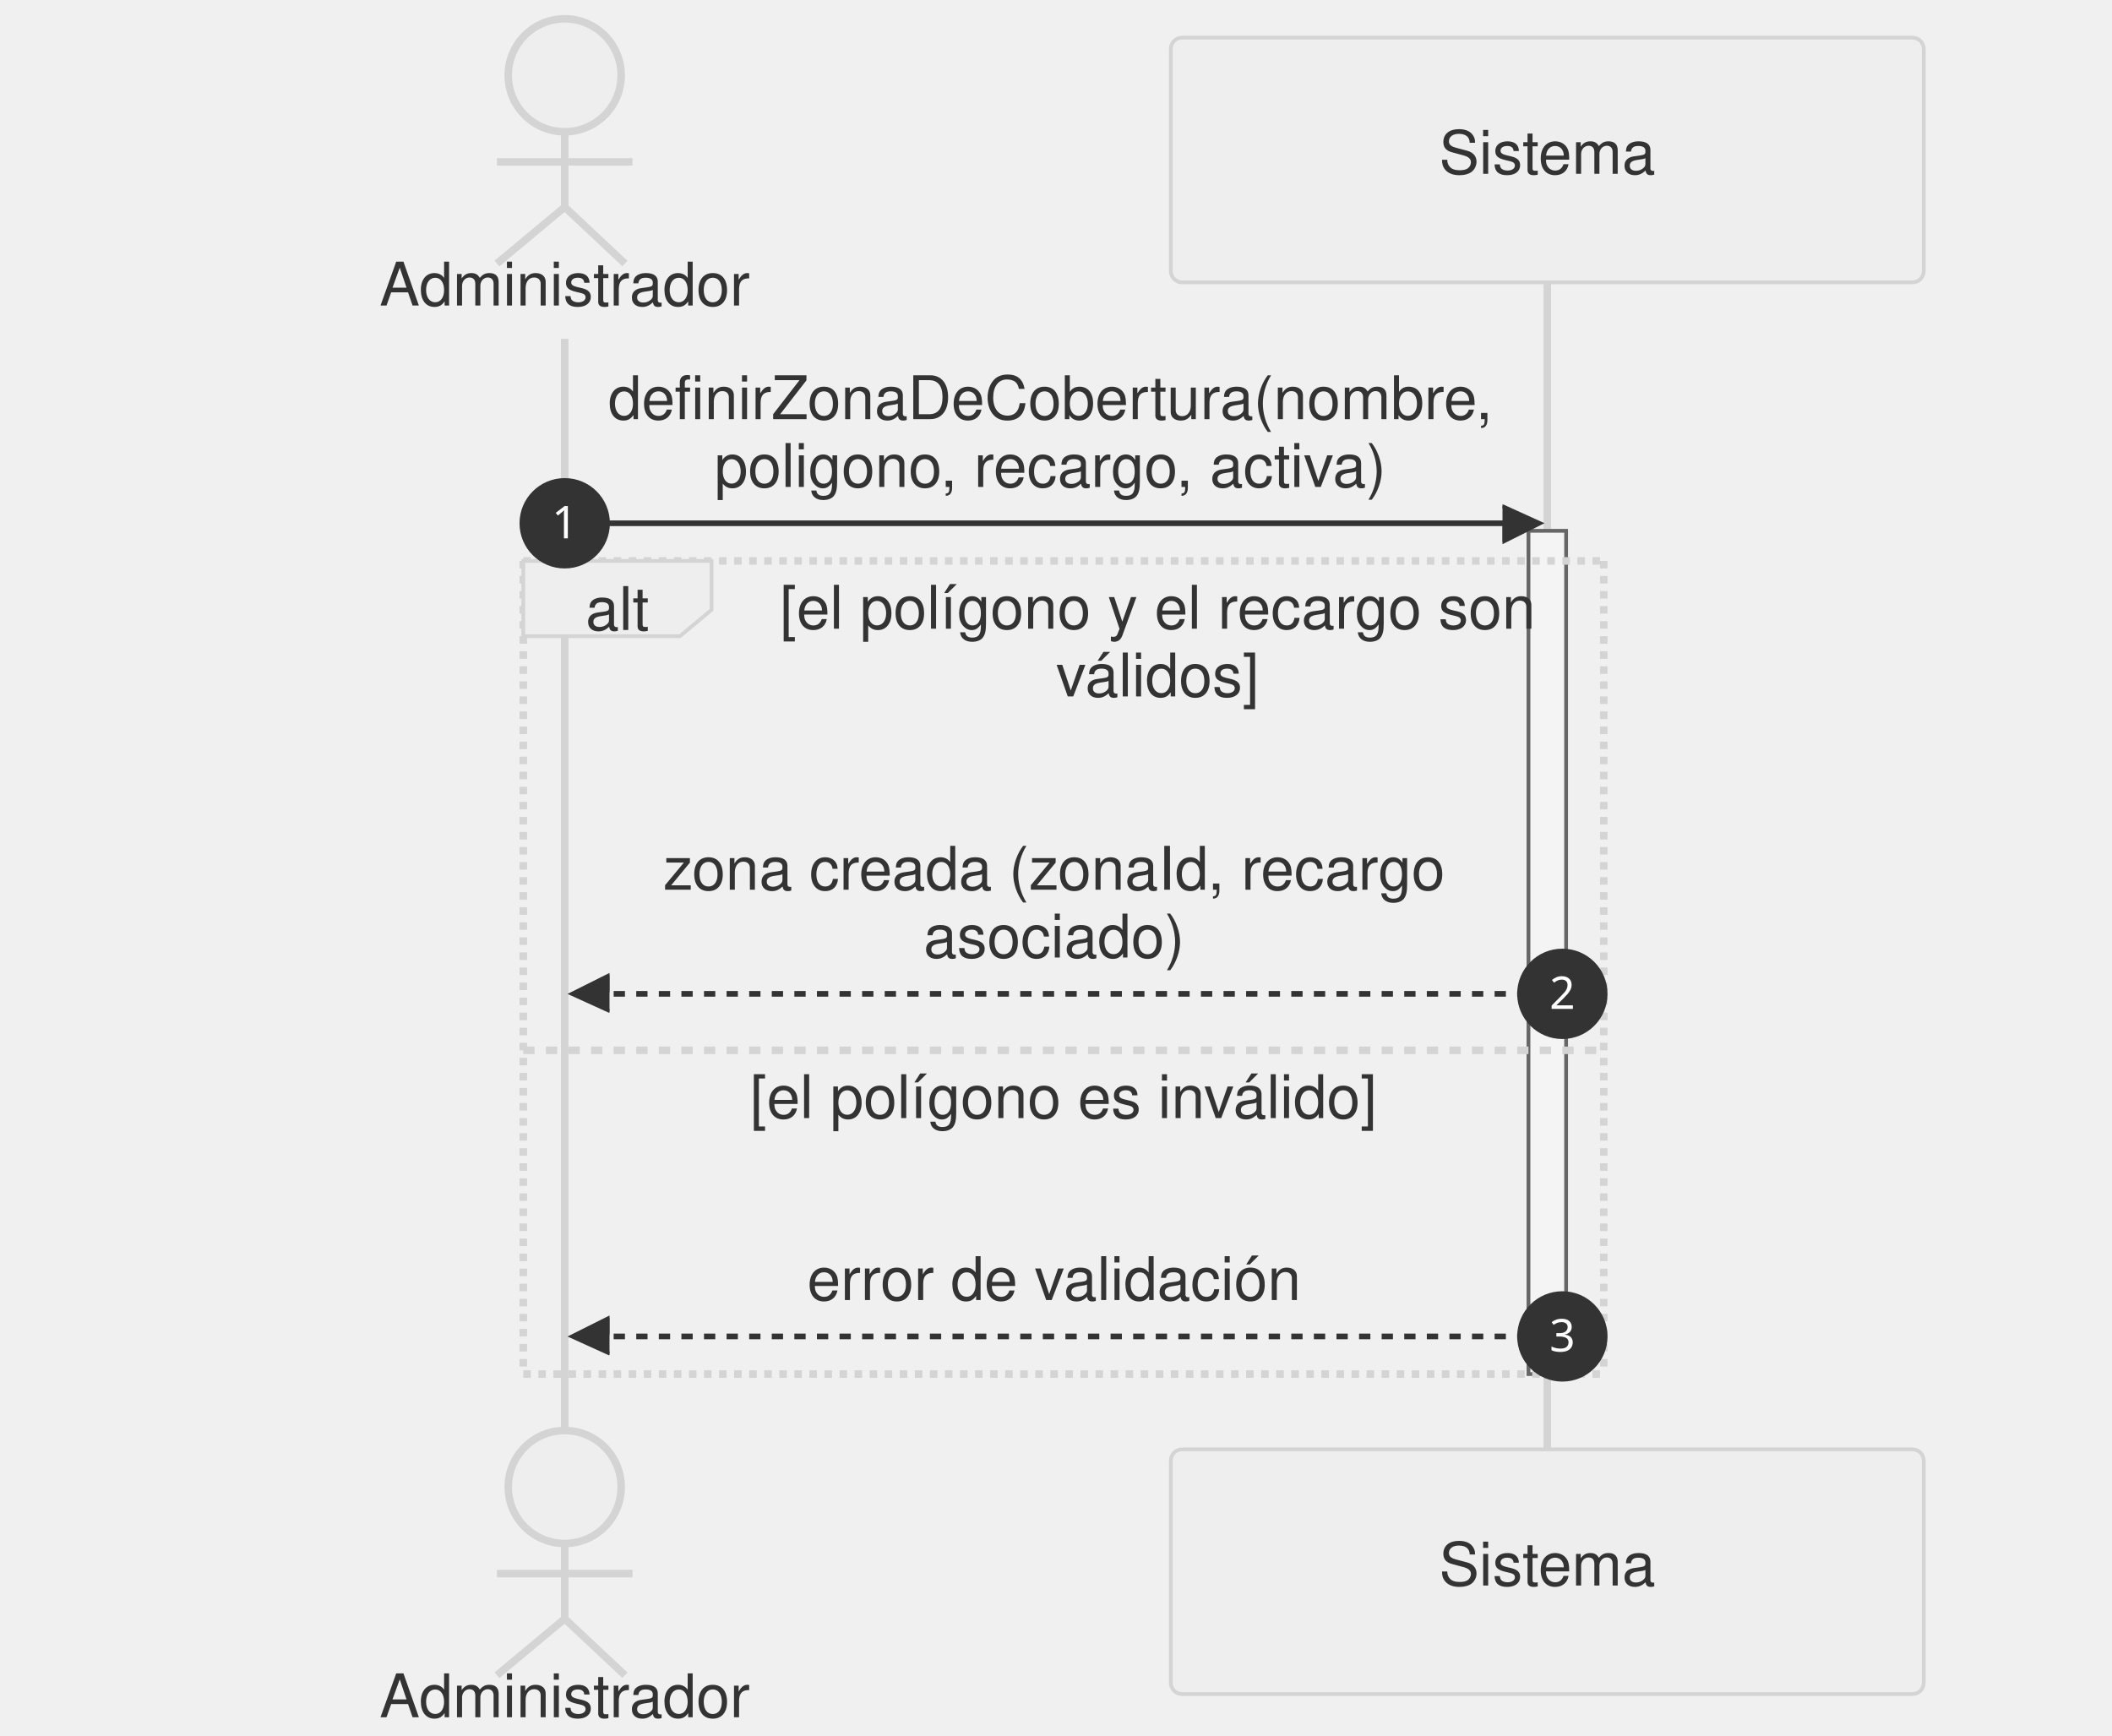
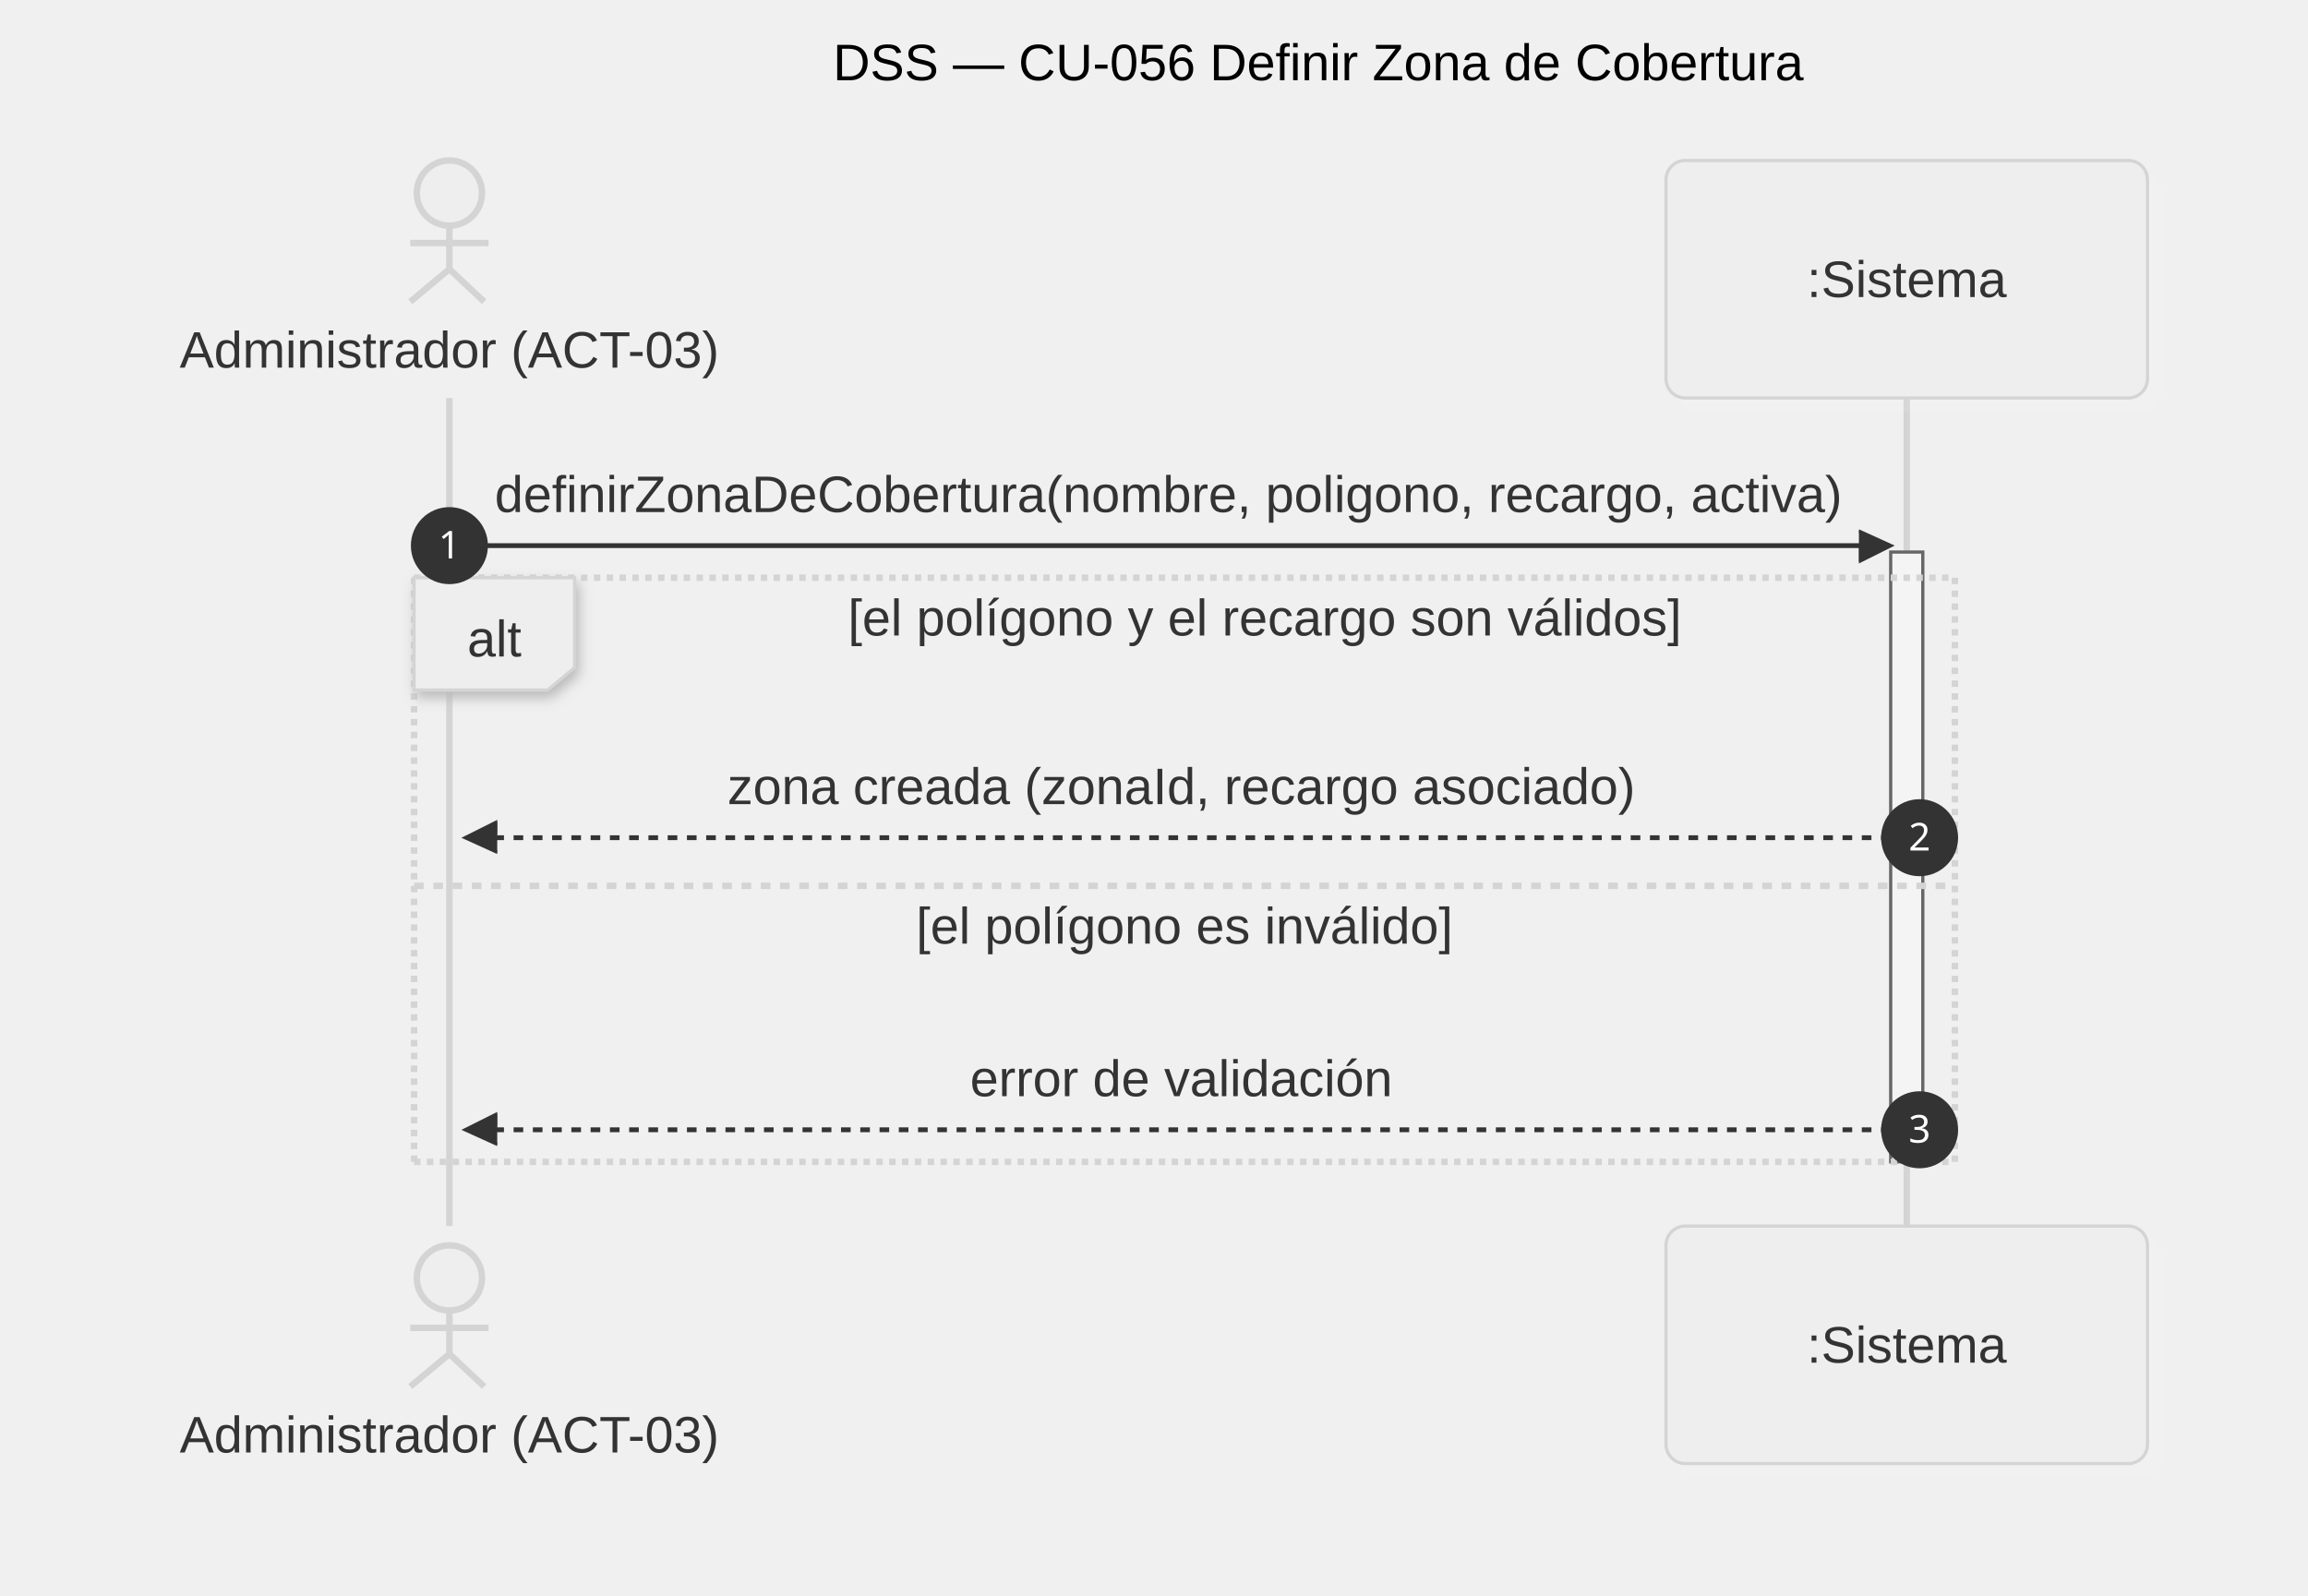
- <svg xmlns="http://www.w3.org/2000/svg" id="my-svg" width="561" height="461" viewBox="-50 -10 561 461" role="graphics-document document" aria-roledescription="sequence" style="background-color: transparent;">
+ <svg xmlns="http://www.w3.org/2000/svg" id="my-svg" width="100%" style="max-width: 719px; background-color: transparent;" viewBox="-50 -50 719 497" role="graphics-document document" aria-roledescription="sequence">
  <g>
-     <rect x="261" y="375" fill="#eaeaea" stroke="#666" width="200" height="65" name="SIS" rx="3" ry="3" class="actor actor-bottom" />
-     <text x="361" y="407.5" dominant-baseline="central" alignment-baseline="central" class="actor actor-box" style="text-anchor: middle; font-size: 16px; font-weight: 400; font-family: Helvetica, Arial, sans-serif;">
-       <tspan x="361" dy="0">Sistema</tspan>
+     <rect x="469" y="332" fill="#eaeaea" stroke="#666" width="150" height="74" name="SIS" rx="6" ry="6" class="actor actor-bottom" data-look="neo" filter="url(#my-svg-drop-shadow)" />
+     <text x="544" y="369" dominant-baseline="central" alignment-baseline="central" class="actor actor-box" style="text-anchor: middle; font-size: 16px; font-weight: 400;">
+       <tspan x="544" dy="0">:Sistema</tspan>
    </text>
  </g>
  <g />
  <g>
-     <line id="actor1" x1="361" y1="65" x2="361" y2="375" class="actor-line 200" stroke-width="0.5px" stroke="#999" name="SIS" data-et="life-line" data-id="SIS" />
-     <g id="root-1" data-et="participant" data-type="participant" data-id="SIS">
-       <rect x="261" y="0" fill="#eaeaea" stroke="#666" width="200" height="65" name="SIS" rx="3" ry="3" class="actor actor-top" />
-       <text x="361" y="32.5" dominant-baseline="central" alignment-baseline="central" class="actor actor-box" style="text-anchor: middle; font-size: 16px; font-weight: 400; font-family: Helvetica, Arial, sans-serif;">
-         <tspan x="361" dy="0">Sistema</tspan>
+     <line id="actor1" x1="544" y1="74" x2="544" y2="332" class="actor-line 200" stroke-width="0.5px" stroke="#999" name="SIS" data-et="life-line" data-id="SIS" />
+     <g id="root-1" data-look="neo" data-et="participant" data-type="participant" data-id="SIS">
+       <rect x="469" y="0" fill="#eaeaea" stroke="#666" width="150" height="74" name="SIS" rx="6" ry="6" class="actor actor-top" data-look="neo" filter="url(#my-svg-drop-shadow)" />
+       <text x="544" y="37" dominant-baseline="central" alignment-baseline="central" class="actor actor-box" style="text-anchor: middle; font-size: 16px; font-weight: 400;">
+         <tspan x="544" dy="0">:Sistema</tspan>
      </text>
    </g>
  </g>
  <g>
-     <line id="actor0" x1="100" y1="80" x2="100" y2="375" class="actor-line 200" stroke-width="0.5px" stroke="#999" name="ADM" data-et="life-line" data-id="ADM" />
+     <line id="actor0" x1="90" y1="74" x2="90" y2="332" class="actor-line 200" stroke-width="0.5px" stroke="#999" name="ADM" data-et="life-line" data-id="ADM" />
  </g>
-   <style>#my-svg{font-family:Helvetica,Arial,sans-serif;font-size:16px;fill:#000000;}@keyframes edge-animation-frame{from{stroke-dashoffset:0;}}@keyframes dash{to{stroke-dashoffset:0;}}#my-svg .edge-animation-slow{stroke-dasharray:9,5!important;stroke-dashoffset:900;animation:dash 50s linear infinite;stroke-linecap:round;}#my-svg .edge-animation-fast{stroke-dasharray:9,5!important;stroke-dashoffset:900;animation:dash 20s linear infinite;stroke-linecap:round;}#my-svg .error-icon{fill:#552222;}#my-svg .error-text{fill:#552222;stroke:#552222;}#my-svg .edge-thickness-normal{stroke-width:1px;}#my-svg .edge-thickness-thick{stroke-width:3.5px;}#my-svg .edge-pattern-solid{stroke-dasharray:0;}#my-svg .edge-thickness-invisible{stroke-width:0;fill:none;}#my-svg .edge-pattern-dashed{stroke-dasharray:3;}#my-svg .edge-pattern-dotted{stroke-dasharray:2;}#my-svg .marker{fill:#666;stroke:#666;}#my-svg .marker.cross{stroke:#666;}#my-svg svg{font-family:Helvetica,Arial,sans-serif;font-size:16px;}#my-svg p{margin:0;}#my-svg .actor{stroke:hsl(0, 0%, 83%);fill:#eee;stroke-width:1;}#my-svg rect.actor.outer-path[data-look="neo"]{filter:drop-shadow( 1px 2px 2px rgba(185,185,185,1));}#my-svg rect.note[data-look="neo"]{stroke:#999;fill:#666;filter:drop-shadow( 1px 2px 2px rgba(185,185,185,1));}#my-svg text.actor&gt;tspan{fill:#333;stroke:none;}#my-svg .actor-line{stroke:hsl(0, 0%, 83%);}#my-svg .innerArc{stroke-width:1.5;stroke-dasharray:none;}#my-svg .messageLine0{stroke-width:1.5;stroke-dasharray:none;stroke:#333;}#my-svg .messageLine1{stroke-width:1.5;stroke-dasharray:2,2;stroke:#333;}#my-svg [id$="-arrowhead"] path{fill:#333;stroke:#333;}#my-svg .sequenceNumber{fill:white;}#my-svg [id$="-sequencenumber"]{fill:#333;}#my-svg [id$="-crosshead"] path{fill:#333;stroke:#333;}#my-svg .messageText{fill:#333;stroke:none;}#my-svg .labelBox{stroke:hsl(0, 0%, 83%);fill:#eee;filter:none;}#my-svg .labelText,#my-svg .labelText&gt;tspan{fill:#333;stroke:none;}#my-svg .loopText,#my-svg .loopText&gt;tspan{fill:#333;stroke:none;}#my-svg .sectionTitle,#my-svg .sectionTitle&gt;tspan{fill:#333;stroke:none;}#my-svg .loopLine{stroke-width:2px;stroke-dasharray:2,2;stroke:hsl(0, 0%, 83%);fill:hsl(0, 0%, 83%);}#my-svg .note{stroke:#999;fill:#666;}#my-svg .noteText,#my-svg .noteText&gt;tspan{fill:#fff;stroke:none;font-weight:normal;}#my-svg .activation0{fill:#f4f4f4;stroke:#666;}#my-svg .activation1{fill:#f4f4f4;stroke:#666;}#my-svg .activation2{fill:#f4f4f4;stroke:#666;}#my-svg .actorPopupMenu{position:absolute;}#my-svg .actorPopupMenuPanel{position:absolute;fill:#eee;box-shadow:0px 8px 16px 0px rgba(0,0,0,0.2);filter:drop-shadow(3px 5px 2px rgb(0 0 0 / 0.4));}#my-svg .actor-man circle,#my-svg line{fill:#eee;stroke-width:2px;}#my-svg g rect.rect{filter:drop-shadow( 1px 2px 2px rgba(185,185,185,1));stroke:#999;}#my-svg .node .neo-node{stroke:#999;}#my-svg [data-look="neo"].node rect,#my-svg [data-look="neo"].cluster rect,#my-svg [data-look="neo"].node polygon{stroke:url(#my-svg-gradient);filter:drop-shadow( 1px 2px 2px rgba(185,185,185,1));}#my-svg [data-look="neo"].swimlane.cluster rect{filter:none;}#my-svg [data-look="neo"].node path{stroke:url(#my-svg-gradient);stroke-width:1px;}#my-svg [data-look="neo"].node .outer-path{filter:drop-shadow( 1px 2px 2px rgba(185,185,185,1));}#my-svg [data-look="neo"].node .neo-line path{stroke:#999;filter:none;}#my-svg [data-look="neo"].node circle{stroke:url(#my-svg-gradient);filter:drop-shadow( 1px 2px 2px rgba(185,185,185,1));}#my-svg [data-look="neo"].node circle .state-start{fill:#000000;}#my-svg [data-look="neo"].icon-shape .icon{fill:url(#my-svg-gradient);filter:drop-shadow( 1px 2px 2px rgba(185,185,185,1));}#my-svg [data-look="neo"].icon-shape .icon-neo path{stroke:url(#my-svg-gradient);filter:drop-shadow( 1px 2px 2px rgba(185,185,185,1));}#my-svg :root{--mermaid-font-family:Helvetica,Arial,sans-serif;}</style>
+   <style>#my-svg{font-family:"trebuchet ms",verdana,arial,sans-serif;font-size:16px;fill:#000000;}@keyframes edge-animation-frame{from{stroke-dashoffset:0;}}@keyframes dash{to{stroke-dashoffset:0;}}#my-svg .edge-animation-slow{stroke-dasharray:9,5!important;stroke-dashoffset:900;animation:dash 50s linear infinite;stroke-linecap:round;}#my-svg .edge-animation-fast{stroke-dasharray:9,5!important;stroke-dashoffset:900;animation:dash 20s linear infinite;stroke-linecap:round;}#my-svg .error-icon{fill:#552222;}#my-svg .error-text{fill:#552222;stroke:#552222;}#my-svg .edge-thickness-normal{stroke-width:1px;}#my-svg .edge-thickness-thick{stroke-width:3.5px;}#my-svg .edge-pattern-solid{stroke-dasharray:0;}#my-svg .edge-thickness-invisible{stroke-width:0;fill:none;}#my-svg .edge-pattern-dashed{stroke-dasharray:3;}#my-svg .edge-pattern-dotted{stroke-dasharray:2;}#my-svg .marker{fill:#666;stroke:#666;}#my-svg .marker.cross{stroke:#666;}#my-svg svg{font-family:"trebuchet ms",verdana,arial,sans-serif;font-size:16px;}#my-svg p{margin:0;}#my-svg .actor{stroke:hsl(0, 0%, 83%);fill:#eee;stroke-width:1;}#my-svg rect.actor.outer-path[data-look="neo"]{filter:drop-shadow( 1px 2px 2px rgba(185,185,185,1));}#my-svg rect.note[data-look="neo"]{stroke:#999;fill:#666;filter:drop-shadow( 1px 2px 2px rgba(185,185,185,1));}#my-svg text.actor&gt;tspan{fill:#333;stroke:none;}#my-svg .actor-line{stroke:hsl(0, 0%, 83%);}#my-svg .innerArc{stroke-width:1.5;stroke-dasharray:none;}#my-svg .messageLine0{stroke-width:1.5;stroke-dasharray:none;stroke:#333;}#my-svg .messageLine1{stroke-width:1.5;stroke-dasharray:2,2;stroke:#333;}#my-svg [id$="-arrowhead"] path{fill:#333;stroke:#333;}#my-svg .sequenceNumber{fill:white;}#my-svg [id$="-sequencenumber"]{fill:#333;}#my-svg [id$="-crosshead"] path{fill:#333;stroke:#333;}#my-svg .messageText{fill:#333;stroke:none;}#my-svg .labelBox{stroke:hsl(0, 0%, 83%);fill:#eee;filter:drop-shadow( 1px 2px 2px rgba(185,185,185,1));}#my-svg .labelText,#my-svg .labelText&gt;tspan{fill:#333;stroke:none;}#my-svg .loopText,#my-svg .loopText&gt;tspan{fill:#333;stroke:none;}#my-svg .sectionTitle,#my-svg .sectionTitle&gt;tspan{fill:#333;stroke:none;}#my-svg .loopLine{stroke-width:2px;stroke-dasharray:2,2;stroke:hsl(0, 0%, 83%);fill:hsl(0, 0%, 83%);}#my-svg .note{stroke:#999;fill:#666;}#my-svg .noteText,#my-svg .noteText&gt;tspan{fill:#fff;stroke:none;}#my-svg .activation0{fill:#f4f4f4;stroke:#666;}#my-svg .activation1{fill:#f4f4f4;stroke:#666;}#my-svg .activation2{fill:#f4f4f4;stroke:#666;}#my-svg .actorPopupMenu{position:absolute;}#my-svg .actorPopupMenuPanel{position:absolute;fill:#eee;box-shadow:0px 8px 16px 0px rgba(0,0,0,0.2);filter:drop-shadow(3px 5px 2px rgb(0 0 0 / 0.4));}#my-svg .actor-man circle,#my-svg line{fill:#eee;stroke-width:2px;}#my-svg g rect.rect{filter:drop-shadow( 1px 2px 2px rgba(185,185,185,1));stroke:#999;}#my-svg .node .neo-node{stroke:#999;}#my-svg [data-look="neo"].node rect,#my-svg [data-look="neo"].cluster rect,#my-svg [data-look="neo"].node polygon{stroke:url(#my-svg-gradient);filter:drop-shadow( 1px 2px 2px rgba(185,185,185,1));}#my-svg [data-look="neo"].swimlane.cluster rect{filter:none;}#my-svg [data-look="neo"].node path{stroke:url(#my-svg-gradient);stroke-width:1px;}#my-svg [data-look="neo"].node .outer-path{filter:drop-shadow( 1px 2px 2px rgba(185,185,185,1));}#my-svg [data-look="neo"].node .neo-line path{stroke:#999;filter:none;}#my-svg [data-look="neo"].node circle{stroke:url(#my-svg-gradient);filter:drop-shadow( 1px 2px 2px rgba(185,185,185,1));}#my-svg [data-look="neo"].node circle .state-start{fill:#000000;}#my-svg [data-look="neo"].icon-shape .icon{fill:url(#my-svg-gradient);filter:drop-shadow( 1px 2px 2px rgba(185,185,185,1));}#my-svg [data-look="neo"].icon-shape .icon-neo path{stroke:url(#my-svg-gradient);filter:drop-shadow( 1px 2px 2px rgba(185,185,185,1));}#my-svg :root{--mermaid-font-family:"trebuchet ms",verdana,arial,sans-serif;}</style>
  <g />
  <defs>
    <symbol id="my-svg-computer" width="24" height="24">
      <path transform="scale(.5)" d="M2 2v13h20v-13h-20zm18 11h-16v-9h16v9zm-10.228 6l.466-1h3.524l.467 1h-4.457zm14.228 3h-24l2-6h2.104l-1.33 4h18.45l-1.297-4h2.073l2 6zm-5-10h-14v-7h14v7z" />
    </symbol>
  </defs>
  <defs>
    <symbol id="my-svg-database" fill-rule="evenodd" clip-rule="evenodd">
      <path transform="scale(.5)" d="M12.258.001l.256.004.255.005.253.008.251.01.249.012.247.015.246.016.242.019.241.02.239.023.236.024.233.027.231.028.229.031.225.032.223.034.22.036.217.038.214.04.211.041.208.043.205.045.201.046.198.048.194.05.191.051.187.053.183.054.18.056.175.057.172.059.168.06.163.061.16.063.155.064.15.066.074.033.073.033.071.034.07.034.069.035.068.035.067.035.066.035.064.036.064.036.062.036.06.036.06.037.058.037.058.037.055.038.055.038.053.038.052.038.051.039.05.039.048.039.047.039.045.04.044.04.043.04.041.04.04.041.039.041.037.041.036.041.034.041.033.042.032.042.03.042.029.042.027.042.026.043.024.043.023.043.021.043.02.043.018.044.017.043.015.044.013.044.012.044.011.045.009.044.007.045.006.045.004.045.002.045.001.045v17l-.001.045-.002.045-.004.045-.006.045-.007.045-.009.044-.011.045-.012.044-.013.044-.015.044-.017.043-.018.044-.02.043-.021.043-.023.043-.024.043-.026.043-.027.042-.029.042-.03.042-.032.042-.033.042-.034.041-.036.041-.037.041-.039.041-.04.041-.041.04-.043.04-.044.04-.045.04-.047.039-.048.039-.05.039-.051.039-.052.038-.053.038-.055.038-.055.038-.058.037-.058.037-.06.037-.06.036-.062.036-.064.036-.064.036-.066.035-.067.035-.068.035-.069.035-.07.034-.071.034-.073.033-.074.033-.15.066-.155.064-.16.063-.163.061-.168.06-.172.059-.175.057-.18.056-.183.054-.187.053-.191.051-.194.05-.198.048-.201.046-.205.045-.208.043-.211.041-.214.04-.217.038-.22.036-.223.034-.225.032-.229.031-.231.028-.233.027-.236.024-.239.023-.241.02-.242.019-.246.016-.247.015-.249.012-.251.01-.253.008-.255.005-.256.004-.258.001-.258-.001-.256-.004-.255-.005-.253-.008-.251-.01-.249-.012-.247-.015-.245-.016-.243-.019-.241-.02-.238-.023-.236-.024-.234-.027-.231-.028-.228-.031-.226-.032-.223-.034-.22-.036-.217-.038-.214-.04-.211-.041-.208-.043-.204-.045-.201-.046-.198-.048-.195-.05-.19-.051-.187-.053-.184-.054-.179-.056-.176-.057-.172-.059-.167-.06-.164-.061-.159-.063-.155-.064-.151-.066-.074-.033-.072-.033-.072-.034-.07-.034-.069-.035-.068-.035-.067-.035-.066-.035-.064-.036-.063-.036-.062-.036-.061-.036-.06-.037-.058-.037-.057-.037-.056-.038-.055-.038-.053-.038-.052-.038-.051-.039-.049-.039-.049-.039-.046-.039-.046-.04-.044-.04-.043-.04-.041-.04-.04-.041-.039-.041-.037-.041-.036-.041-.034-.041-.033-.042-.032-.042-.03-.042-.029-.042-.027-.042-.026-.043-.024-.043-.023-.043-.021-.043-.02-.043-.018-.044-.017-.043-.015-.044-.013-.044-.012-.044-.011-.045-.009-.044-.007-.045-.006-.045-.004-.045-.002-.045-.001-.045v-17l.001-.045.002-.045.004-.045.006-.045.007-.045.009-.044.011-.045.012-.044.013-.044.015-.044.017-.043.018-.044.02-.043.021-.043.023-.043.024-.043.026-.043.027-.042.029-.042.03-.042.032-.042.033-.042.034-.041.036-.041.037-.041.039-.041.04-.041.041-.04.043-.04.044-.04.046-.04.046-.039.049-.039.049-.039.051-.039.052-.038.053-.038.055-.038.056-.038.057-.037.058-.037.06-.037.061-.036.062-.036.063-.036.064-.036.066-.035.067-.035.068-.035.069-.035.07-.034.072-.034.072-.033.074-.033.151-.066.155-.064.159-.063.164-.061.167-.06.172-.059.176-.057.179-.056.184-.054.187-.053.19-.051.195-.05.198-.048.201-.046.204-.045.208-.043.211-.041.214-.04.217-.038.22-.036.223-.034.226-.032.228-.031.231-.028.234-.027.236-.024.238-.023.241-.02.243-.019.245-.016.247-.015.249-.012.251-.01.253-.008.255-.005.256-.004.258-.001.258.001zm-9.258 20.499v.01l.001.021.003.021.004.022.005.021.006.022.007.022.009.023.01.022.011.023.012.023.013.023.015.023.016.024.017.023.018.024.019.024.021.024.022.025.023.024.024.025.052.049.056.05.061.051.066.051.07.051.075.051.079.052.084.052.088.052.092.052.097.052.102.051.105.052.11.052.114.051.119.051.123.051.127.05.131.05.135.05.139.048.144.049.147.047.152.047.155.047.16.045.163.045.167.043.171.043.176.041.178.041.183.039.187.039.19.037.194.035.197.035.202.033.204.031.209.03.212.029.216.027.219.025.222.024.226.021.23.02.233.018.236.016.24.015.243.012.246.01.249.008.253.005.256.004.259.001.26-.001.257-.004.254-.005.25-.008.247-.011.244-.012.241-.014.237-.016.233-.018.231-.021.226-.021.224-.024.22-.026.216-.027.212-.028.21-.031.205-.031.202-.034.198-.034.194-.036.191-.037.187-.039.183-.04.179-.04.175-.042.172-.043.168-.044.163-.045.16-.046.155-.046.152-.047.148-.048.143-.049.139-.049.136-.05.131-.05.126-.05.123-.051.118-.052.114-.051.11-.052.106-.052.101-.052.096-.052.092-.052.088-.053.083-.051.079-.052.074-.052.07-.051.065-.051.06-.051.056-.05.051-.05.023-.024.023-.025.021-.024.02-.024.019-.024.018-.024.017-.024.015-.023.014-.024.013-.023.012-.023.01-.023.01-.022.008-.022.006-.022.006-.022.004-.022.004-.021.001-.021.001-.021v-4.127l-.077.055-.08.053-.083.054-.085.053-.087.052-.09.052-.093.051-.095.05-.097.05-.1.049-.102.049-.105.048-.106.047-.109.047-.111.046-.114.045-.115.045-.118.044-.12.043-.122.042-.124.042-.126.041-.128.04-.13.04-.132.038-.134.038-.135.037-.138.037-.139.035-.142.035-.143.034-.144.033-.147.032-.148.031-.15.03-.151.03-.153.029-.154.027-.156.027-.158.026-.159.025-.161.024-.162.023-.163.022-.165.021-.166.02-.167.019-.169.018-.169.017-.171.016-.173.015-.173.014-.175.013-.175.012-.177.011-.178.01-.179.008-.179.008-.181.006-.182.005-.182.004-.184.003-.184.002h-.37l-.184-.002-.184-.003-.182-.004-.182-.005-.181-.006-.179-.008-.179-.008-.178-.01-.176-.011-.176-.012-.175-.013-.173-.014-.172-.015-.171-.016-.17-.017-.169-.018-.167-.019-.166-.02-.165-.021-.163-.022-.162-.023-.161-.024-.159-.025-.157-.026-.156-.027-.155-.027-.153-.029-.151-.03-.15-.03-.148-.031-.146-.032-.145-.033-.143-.034-.141-.035-.14-.035-.137-.037-.136-.037-.134-.038-.132-.038-.13-.04-.128-.04-.126-.041-.124-.042-.122-.042-.12-.044-.117-.043-.116-.045-.113-.045-.112-.046-.109-.047-.106-.047-.105-.048-.102-.049-.1-.049-.097-.05-.095-.05-.093-.052-.09-.051-.087-.052-.085-.053-.083-.054-.08-.054-.077-.054v4.127zm0-5.654v.011l.001.021.003.021.004.021.005.022.006.022.007.022.009.022.01.022.011.023.012.023.013.023.015.024.016.023.017.024.018.024.019.024.021.024.022.024.023.025.024.024.052.05.056.05.061.05.066.051.07.051.075.052.079.051.084.052.088.052.092.052.097.052.102.052.105.052.11.051.114.051.119.052.123.05.127.051.131.05.135.049.139.049.144.048.147.048.152.047.155.046.16.045.163.045.167.044.171.042.176.042.178.04.183.04.187.038.19.037.194.036.197.034.202.033.204.032.209.03.212.028.216.027.219.025.222.024.226.022.23.02.233.018.236.016.24.014.243.012.246.01.249.008.253.006.256.003.259.001.26-.001.257-.003.254-.006.25-.008.247-.01.244-.012.241-.015.237-.016.233-.018.231-.02.226-.022.224-.024.22-.025.216-.027.212-.029.21-.03.205-.032.202-.033.198-.035.194-.036.191-.037.187-.039.183-.039.179-.041.175-.042.172-.043.168-.044.163-.045.16-.045.155-.047.152-.047.148-.048.143-.048.139-.05.136-.049.131-.05.126-.051.123-.051.118-.051.114-.052.11-.052.106-.052.101-.052.096-.052.092-.052.088-.052.083-.052.079-.052.074-.051.07-.052.065-.051.06-.05.056-.051.051-.049.023-.025.023-.024.021-.025.02-.024.019-.024.018-.024.017-.024.015-.023.014-.023.013-.024.012-.022.01-.023.01-.023.008-.022.006-.022.006-.022.004-.021.004-.022.001-.021.001-.021v-4.139l-.077.054-.08.054-.083.054-.085.052-.087.053-.09.051-.093.051-.095.051-.097.05-.1.049-.102.049-.105.048-.106.047-.109.047-.111.046-.114.045-.115.044-.118.044-.12.044-.122.042-.124.042-.126.041-.128.04-.13.039-.132.039-.134.038-.135.037-.138.036-.139.036-.142.035-.143.033-.144.033-.147.033-.148.031-.15.03-.151.03-.153.028-.154.028-.156.027-.158.026-.159.025-.161.024-.162.023-.163.022-.165.021-.166.02-.167.019-.169.018-.169.017-.171.016-.173.015-.173.014-.175.013-.175.012-.177.011-.178.009-.179.009-.179.007-.181.007-.182.005-.182.004-.184.003-.184.002h-.37l-.184-.002-.184-.003-.182-.004-.182-.005-.181-.007-.179-.007-.179-.009-.178-.009-.176-.011-.176-.012-.175-.013-.173-.014-.172-.015-.171-.016-.17-.017-.169-.018-.167-.019-.166-.02-.165-.021-.163-.022-.162-.023-.161-.024-.159-.025-.157-.026-.156-.027-.155-.028-.153-.028-.151-.03-.15-.03-.148-.031-.146-.033-.145-.033-.143-.033-.141-.035-.14-.036-.137-.036-.136-.037-.134-.038-.132-.039-.13-.039-.128-.04-.126-.041-.124-.042-.122-.043-.12-.043-.117-.044-.116-.044-.113-.046-.112-.046-.109-.046-.106-.047-.105-.048-.102-.049-.1-.049-.097-.05-.095-.051-.093-.051-.09-.051-.087-.053-.085-.052-.083-.054-.08-.054-.077-.054v4.139zm0-5.666v.011l.001.02.003.022.004.021.005.022.006.021.007.022.009.023.01.022.011.023.012.023.013.023.015.023.016.024.017.024.018.023.019.024.021.025.022.024.023.024.024.025.052.05.056.05.061.05.066.051.07.051.075.052.079.051.084.052.088.052.092.052.097.052.102.052.105.051.11.052.114.051.119.051.123.051.127.05.131.05.135.05.139.049.144.048.147.048.152.047.155.046.16.045.163.045.167.043.171.043.176.042.178.04.183.04.187.038.19.037.194.036.197.034.202.033.204.032.209.03.212.028.216.027.219.025.222.024.226.021.23.02.233.018.236.017.24.014.243.012.246.01.249.008.253.006.256.003.259.001.26-.001.257-.003.254-.006.25-.008.247-.01.244-.013.241-.014.237-.016.233-.018.231-.02.226-.022.224-.024.22-.025.216-.027.212-.029.21-.03.205-.032.202-.033.198-.035.194-.036.191-.037.187-.039.183-.039.179-.041.175-.042.172-.043.168-.044.163-.045.16-.045.155-.047.152-.047.148-.048.143-.049.139-.049.136-.049.131-.051.126-.05.123-.051.118-.052.114-.051.11-.052.106-.052.101-.052.096-.052.092-.052.088-.052.083-.052.079-.052.074-.052.07-.051.065-.051.06-.051.056-.05.051-.049.023-.025.023-.025.021-.024.02-.024.019-.024.018-.024.017-.024.015-.023.014-.024.013-.023.012-.023.01-.022.01-.023.008-.022.006-.022.006-.022.004-.022.004-.021.001-.021.001-.021v-4.153l-.077.054-.08.054-.083.053-.085.053-.087.053-.09.051-.093.051-.095.051-.097.05-.1.049-.102.048-.105.048-.106.048-.109.046-.111.046-.114.046-.115.044-.118.044-.12.043-.122.043-.124.042-.126.041-.128.04-.13.039-.132.039-.134.038-.135.037-.138.036-.139.036-.142.034-.143.034-.144.033-.147.032-.148.032-.15.03-.151.03-.153.028-.154.028-.156.027-.158.026-.159.024-.161.024-.162.023-.163.023-.165.021-.166.02-.167.019-.169.018-.169.017-.171.016-.173.015-.173.014-.175.013-.175.012-.177.01-.178.01-.179.009-.179.007-.181.006-.182.006-.182.004-.184.003-.184.001-.185.001-.185-.001-.184-.001-.184-.003-.182-.004-.182-.006-.181-.006-.179-.007-.179-.009-.178-.01-.176-.01-.176-.012-.175-.013-.173-.014-.172-.015-.171-.016-.17-.017-.169-.018-.167-.019-.166-.02-.165-.021-.163-.023-.162-.023-.161-.024-.159-.024-.157-.026-.156-.027-.155-.028-.153-.028-.151-.03-.15-.03-.148-.032-.146-.032-.145-.033-.143-.034-.141-.034-.14-.036-.137-.036-.136-.037-.134-.038-.132-.039-.13-.039-.128-.041-.126-.041-.124-.041-.122-.043-.12-.043-.117-.044-.116-.044-.113-.046-.112-.046-.109-.046-.106-.048-.105-.048-.102-.048-.1-.05-.097-.049-.095-.051-.093-.051-.09-.052-.087-.052-.085-.053-.083-.053-.08-.054-.077-.054v4.153zm8.74-8.179l-.257.004-.254.005-.25.008-.247.011-.244.012-.241.014-.237.016-.233.018-.231.021-.226.022-.224.023-.22.026-.216.027-.212.028-.21.031-.205.032-.202.033-.198.034-.194.036-.191.038-.187.038-.183.04-.179.041-.175.042-.172.043-.168.043-.163.045-.16.046-.155.046-.152.048-.148.048-.143.048-.139.049-.136.05-.131.05-.126.051-.123.051-.118.051-.114.052-.11.052-.106.052-.101.052-.096.052-.092.052-.088.052-.083.052-.079.052-.074.051-.07.052-.065.051-.06.05-.056.05-.051.05-.023.025-.023.024-.021.024-.02.025-.019.024-.018.024-.017.023-.015.024-.014.023-.013.023-.012.023-.01.023-.01.022-.008.022-.006.023-.006.021-.004.022-.004.021-.001.021-.001.021.001.021.001.021.004.021.004.022.006.021.006.023.008.022.01.022.01.023.012.023.013.023.014.023.015.024.017.023.018.024.019.024.02.025.021.024.023.024.023.025.051.05.056.05.06.05.065.051.07.052.074.051.079.052.083.052.088.052.092.052.096.052.101.052.106.052.11.052.114.052.118.051.123.051.126.051.131.05.136.05.139.049.143.048.148.048.152.048.155.046.16.046.163.045.168.043.172.043.175.042.179.041.183.04.187.038.191.038.194.036.198.034.202.033.205.032.21.031.212.028.216.027.22.026.224.023.226.022.231.021.233.018.237.016.241.014.244.012.247.011.25.008.254.005.257.004.26.001.26-.001.257-.004.254-.005.25-.008.247-.011.244-.012.241-.014.237-.016.233-.018.231-.021.226-.022.224-.023.22-.026.216-.027.212-.028.21-.031.205-.032.202-.033.198-.034.194-.036.191-.038.187-.038.183-.04.179-.041.175-.042.172-.043.168-.043.163-.045.16-.046.155-.046.152-.048.148-.048.143-.048.139-.049.136-.05.131-.05.126-.051.123-.051.118-.051.114-.052.11-.052.106-.052.101-.052.096-.052.092-.052.088-.052.083-.052.079-.052.074-.051.07-.052.065-.051.06-.05.056-.05.051-.05.023-.025.023-.024.021-.024.02-.025.019-.024.018-.024.017-.023.015-.024.014-.023.013-.023.012-.023.01-.023.01-.022.008-.022.006-.023.006-.021.004-.022.004-.021.001-.021.001-.021-.001-.021-.001-.021-.004-.021-.004-.022-.006-.021-.006-.023-.008-.022-.01-.022-.01-.023-.012-.023-.013-.023-.014-.023-.015-.024-.017-.023-.018-.024-.019-.024-.02-.025-.021-.024-.023-.024-.023-.025-.051-.05-.056-.05-.06-.05-.065-.051-.07-.052-.074-.051-.079-.052-.083-.052-.088-.052-.092-.052-.096-.052-.101-.052-.106-.052-.11-.052-.114-.052-.118-.051-.123-.051-.126-.051-.131-.05-.136-.05-.139-.049-.143-.048-.148-.048-.152-.048-.155-.046-.16-.046-.163-.045-.168-.043-.172-.043-.175-.042-.179-.041-.183-.04-.187-.038-.191-.038-.194-.036-.198-.034-.202-.033-.205-.032-.21-.031-.212-.028-.216-.027-.22-.026-.224-.023-.226-.022-.231-.021-.233-.018-.237-.016-.241-.014-.244-.012-.247-.011-.25-.008-.254-.005-.257-.004-.26-.001-.26.001z" />
    </symbol>
  </defs>
  <defs>
    <symbol id="my-svg-clock" width="24" height="24">
      <path transform="scale(.5)" d="M12 2c5.514 0 10 4.486 10 10s-4.486 10-10 10-10-4.486-10-10 4.486-10 10-10zm0-2c-6.627 0-12 5.373-12 12s5.373 12 12 12 12-5.373 12-12-5.373-12-12-12zm5.848 12.459c.202.038.202.333.001.372-1.907.361-6.045 1.111-6.547 1.111-.719 0-1.301-.582-1.301-1.301 0-.512.77-5.447 1.125-7.445.034-.192.312-.181.343.014l.985 6.238 5.394 1.011z" />
    </symbol>
  </defs>
  <defs>
    <marker id="my-svg-arrowhead" refX="7.9" refY="5" markerUnits="userSpaceOnUse" markerWidth="12" markerHeight="12" orient="auto-start-reverse">
      <path d="M -1 0 L 10 5 L 0 10 z" />
    </marker>
  </defs>
  <defs>
    <marker id="my-svg-crosshead" markerWidth="15" markerHeight="8" orient="auto" refX="4" refY="4.5">
      <path fill="none" stroke="#000000" stroke-width="1pt" d="M 1,2 L 6,7 M 6,2 L 1,7" style="stroke-dasharray: 0, 0;" />
    </marker>
  </defs>
  <defs>
    <marker id="my-svg-filled-head" refX="15.5" refY="7" markerWidth="20" markerHeight="28" orient="auto">
      <path d="M 18,7 L9,13 L14,7 L9,1 Z" />
    </marker>
  </defs>
  <defs>
    <marker id="my-svg-sequencenumber" refX="15" refY="15" markerWidth="60" markerHeight="40" orient="auto">
      <circle cx="15" cy="15" r="6" />
    </marker>
  </defs>
  <defs>
    <marker id="my-svg-solidTopArrowHead" refX="7.9" refY="7.25" markerUnits="userSpaceOnUse" markerWidth="12" markerHeight="12" orient="auto-start-reverse">
      <path d="M 0 0 L 10 8 L 0 8 z" />
    </marker>
  </defs>
  <defs>
    <marker id="my-svg-solidBottomArrowHead" refX="7.9" refY="0.75" markerUnits="userSpaceOnUse" markerWidth="12" markerHeight="12" orient="auto-start-reverse">
      <path d="M 0 0 L 10 0 L 0 8 z" />
    </marker>
  </defs>
  <defs>
    <marker id="my-svg-stickTopArrowHead" refX="7.5" refY="7" markerUnits="userSpaceOnUse" markerWidth="12" markerHeight="12" orient="auto-start-reverse">
      <path d="M 0 0 L 7 7" stroke="black" stroke-width="1.5" fill="none" />
    </marker>
  </defs>
  <defs>
    <marker id="my-svg-stickBottomArrowHead" refX="7.5" refY="0" markerUnits="userSpaceOnUse" markerWidth="12" markerHeight="12" orient="auto-start-reverse">
      <path d="M 0 7 L 7 0" stroke="black" stroke-width="1.5" fill="none" />
    </marker>
  </defs>
+   <defs>
+     <filter id="my-svg-drop-shadow" height="130%" width="130%">
+       <feDropShadow dx="4" dy="4" stdDeviation="0" flood-opacity="0.06" flood-color="#FFFFFF" />
+     </filter>
+   </defs>
  <g>
-     <rect x="356" y="131" fill="#EDF2AE" stroke="#666" width="10" height="224" class="activation0" />
+     <rect x="539" y="122" fill="#EDF2AE" stroke="#666" width="10" height="190" class="activation0" data-look="neo" />
  </g>
  <g data-et="control-structure" data-id="i7">
-     <line x1="89" y1="139" x2="376" y2="139" class="loopLine" />
-     <line x1="376" y1="139" x2="376" y2="355" class="loopLine" />
-     <line x1="89" y1="355" x2="376" y2="355" class="loopLine" />
-     <line x1="89" y1="139" x2="89" y2="355" class="loopLine" />
-     <line x1="89" y1="269" x2="376" y2="269" class="loopLine" style="stroke-dasharray: 3, 3;" />
-     <polygon points="89,139 139,139 139,152 130.6,159 89,159" class="labelBox" />
-     <text x="114" y="152" text-anchor="middle" dominant-baseline="middle" alignment-baseline="middle" class="labelText" style="font-family: Helvetica, Arial, sans-serif; font-size: 16px; font-weight: 400;">alt</text>
-     <text x="257.5" y="157" text-anchor="middle" class="loopText" style="font-family: Helvetica, Arial, sans-serif; font-size: 16px; font-weight: 400;">
-       <tspan x="257.5">[el polígono y el recargo son</tspan>
+     <line x1="79" y1="130" x2="559" y2="130" class="loopLine" />
+     <line x1="559" y1="130" x2="559" y2="312" class="loopLine" />
+     <line x1="79" y1="312" x2="559" y2="312" class="loopLine" />
+     <line x1="79" y1="130" x2="79" y2="312" class="loopLine" />
+     <line x1="79" y1="226" x2="559" y2="226" class="loopLine" style="stroke-dasharray: 3, 3;" />
+     <polygon points="79,130 129,130 129,158 120.6,165 79,165" class="labelBox" />
+     <text x="104" y="150" text-anchor="middle" dominant-baseline="middle" alignment-baseline="middle" class="labelText" style="font-size: 16px; font-weight: 400;">alt</text>
+     <text x="344" y="148" text-anchor="middle" class="loopText" style="font-size: 16px; font-weight: 400;">
+       <tspan x="344">[el polígono y el recargo son válidos]</tspan>
    </text>
-     <text x="257.5" y="175" text-anchor="middle" class="loopText" style="font-family: Helvetica, Arial, sans-serif; font-size: 16px; font-weight: 400;">
-       <tspan x="257.5">válidos]</tspan>
-     </text>
-     <text x="232.5" y="287" text-anchor="middle" class="sectionTitle" style="font-family: Helvetica, Arial, sans-serif; font-size: 16px; font-weight: 400;">[el polígono es inválido]</text>
+     <text x="319" y="244" text-anchor="middle" class="sectionTitle" style="font-size: 16px; font-weight: 400;">[el polígono es inválido]</text>
  </g>
  <g class="actor-man actor-top" name="ADM" data-et="participant" data-type="actor" data-id="ADM" style="stroke: rgb(212, 212, 212);">
-     <line id="actor-man-torso0" x1="100" y1="25" x2="100" y2="45" />
-     <line id="actor-man-arms0" x1="82" y1="33" x2="118" y2="33" />
-     <line x1="82" y1="60" x2="100" y2="45" />
-     <line x1="100" y1="45" x2="116" y2="60" />
-     <circle cx="100" cy="10" r="15" width="200" height="65" />
-     <text x="100" y="67.5" dominant-baseline="central" alignment-baseline="central" class="actor actor-man" style="text-anchor: middle; font-size: 16px; font-weight: 400; font-family: Helvetica, Arial, sans-serif;">
-       <tspan x="100" dy="0">Administrador</tspan>
+     <line id="actor-man-torso0" x1="90" y1="20.308" x2="90" y2="33.846" />
+     <line id="actor-man-arms0" x1="77.815" y1="25.723" x2="102.185" y2="25.723" />
+     <line x1="77.815" y1="44" x2="90" y2="33.846" />
+     <line x1="90" y1="33.846" x2="100.831" y2="44" />
+     <circle cx="90" cy="10.154" r="10.154" width="180" height="74" />
+     <text x="90" y="59" dominant-baseline="central" alignment-baseline="central" class="actor actor-man" style="text-anchor: middle; font-size: 16px; font-weight: 400;">
+       <tspan x="90" dy="0">Administrador (ACT-03)</tspan>
    </text>
  </g>
-   <text x="229" y="80" text-anchor="middle" dominant-baseline="middle" alignment-baseline="middle" class="messageText" dy="1em" style="font-family: Helvetica, Arial, sans-serif; font-size: 16px; font-weight: 400;">definirZonaDeCobertura(nombre,</text>
-   <text x="229" y="98" text-anchor="middle" dominant-baseline="middle" alignment-baseline="middle" class="messageText" dy="1em" style="font-family: Helvetica, Arial, sans-serif; font-size: 16px; font-weight: 400;">poligono, recargo, activa)</text>
-   <line x1="107" y1="129" x2="357" y2="129" class="messageLine0" data-et="message" data-id="i1" data-from="ADM" data-to="SIS" stroke-width="2" stroke="none" marker-end="url(#my-svg-arrowhead)" style="fill: none;" />
-   <line x1="100" y1="129" x2="100" y2="129" stroke-width="0" marker-start="url(#my-svg-sequencenumber)" />
-   <text x="100" y="133" font-family="sans-serif" font-size="12px" text-anchor="middle" class="sequenceNumber">1</text>
-   <text x="230" y="205" text-anchor="middle" dominant-baseline="middle" alignment-baseline="middle" class="messageText" dy="1em" style="font-family: Helvetica, Arial, sans-serif; font-size: 16px; font-weight: 400;">zona creada (zonaId, recargo</text>
-   <text x="230" y="223" text-anchor="middle" dominant-baseline="middle" alignment-baseline="middle" class="messageText" dy="1em" style="font-family: Helvetica, Arial, sans-serif; font-size: 16px; font-weight: 400;">asociado)</text>
-   <line x1="362" y1="254" x2="104" y2="254" class="messageLine1" data-et="message" data-id="i4" data-from="SIS" data-to="ADM" stroke-width="2" stroke="none" marker-end="url(#my-svg-arrowhead)" style="stroke-dasharray: 3, 3; fill: none;" />
-   <line x1="365" y1="254" x2="365" y2="254" stroke-width="0" marker-start="url(#my-svg-sequencenumber)" />
-   <text x="365" y="258" font-family="sans-serif" font-size="12px" text-anchor="middle" class="sequenceNumber">2</text>
-   <text x="230" y="314" text-anchor="middle" dominant-baseline="middle" alignment-baseline="middle" class="messageText" dy="1em" style="font-family: Helvetica, Arial, sans-serif; font-size: 16px; font-weight: 400;">error de validación</text>
-   <line x1="362" y1="345" x2="104" y2="345" class="messageLine1" data-et="message" data-id="i6" data-from="SIS" data-to="ADM" stroke-width="2" stroke="none" marker-end="url(#my-svg-arrowhead)" style="stroke-dasharray: 3, 3; fill: none;" />
-   <line x1="365" y1="345" x2="365" y2="345" stroke-width="0" marker-start="url(#my-svg-sequencenumber)" />
-   <text x="365" y="349" font-family="sans-serif" font-size="12px" text-anchor="middle" class="sequenceNumber">3</text>
+   <text x="314" y="89" text-anchor="middle" dominant-baseline="middle" alignment-baseline="middle" class="messageText" dy="1em" style="font-size: 16px; font-weight: 400;">definirZonaDeCobertura(nombre, poligono, recargo, activa)</text>
+   <line x1="97" y1="120" x2="537" y2="120" class="messageLine0" data-et="message" data-id="i1" data-from="ADM" data-to="SIS" stroke-width="2" stroke="none" marker-end="url(#my-svg-arrowhead)" style="fill: none;" />
+   <line x1="90" y1="120" x2="90" y2="120" stroke-width="0" marker-start="url(#my-svg-sequencenumber)" />
+   <text x="90" y="124" font-family="sans-serif" font-size="12px" text-anchor="middle" class="sequenceNumber">1</text>
+   <text x="318" y="180" text-anchor="middle" dominant-baseline="middle" alignment-baseline="middle" class="messageText" dy="1em" style="font-size: 16px; font-weight: 400;">zona creada (zonaId, recargo asociado)</text>
+   <line x1="545" y1="211" x2="97" y2="211" class="messageLine1" data-et="message" data-id="i4" data-from="SIS" data-to="ADM" stroke-width="2" stroke="none" marker-end="url(#my-svg-arrowhead)" style="stroke-dasharray: 3, 3; fill: none;" />
+   <line x1="548" y1="211" x2="548" y2="211" stroke-width="0" marker-start="url(#my-svg-sequencenumber)" />
+   <text x="548" y="215" font-family="sans-serif" font-size="12px" text-anchor="middle" class="sequenceNumber">2</text>
+   <text x="318" y="271" text-anchor="middle" dominant-baseline="middle" alignment-baseline="middle" class="messageText" dy="1em" style="font-size: 16px; font-weight: 400;">error de validación</text>
+   <line x1="545" y1="302" x2="97" y2="302" class="messageLine1" data-et="message" data-id="i6" data-from="SIS" data-to="ADM" stroke-width="2" stroke="none" marker-end="url(#my-svg-arrowhead)" style="stroke-dasharray: 3, 3; fill: none;" />
+   <line x1="548" y1="302" x2="548" y2="302" stroke-width="0" marker-start="url(#my-svg-sequencenumber)" />
+   <text x="548" y="306" font-family="sans-serif" font-size="12px" text-anchor="middle" class="sequenceNumber">3</text>
  <g class="actor-man actor-bottom" name="ADM" style="stroke: rgb(212, 212, 212);">
-     <line id="actor-man-torso1" x1="100" y1="400" x2="100" y2="420" />
-     <line id="actor-man-arms1" x1="82" y1="408" x2="118" y2="408" />
-     <line x1="82" y1="435" x2="100" y2="420" />
-     <line x1="100" y1="420" x2="116" y2="435" />
-     <circle cx="100" cy="385" r="15" width="200" height="65" />
-     <text x="100" y="442.5" dominant-baseline="central" alignment-baseline="central" class="actor actor-man" style="text-anchor: middle; font-size: 16px; font-weight: 400; font-family: Helvetica, Arial, sans-serif;">
-       <tspan x="100" dy="0">Administrador</tspan>
+     <line id="actor-man-torso1" x1="90" y1="358.308" x2="90" y2="371.846" />
+     <line id="actor-man-arms1" x1="77.815" y1="363.723" x2="102.185" y2="363.723" />
+     <line x1="77.815" y1="382" x2="90" y2="371.846" />
+     <line x1="90" y1="371.846" x2="100.831" y2="382" />
+     <circle cx="90" cy="348.154" r="10.154" width="180" height="74" />
+     <text x="90" y="397" dominant-baseline="central" alignment-baseline="central" class="actor actor-man" style="text-anchor: middle; font-size: 16px; font-weight: 400;">
+       <tspan x="90" dy="0">Administrador (ACT-03)</tspan>
    </text>
  </g>
+   <text x="209.5" y="-25">DSS — CU-056 Definir Zona de Cobertura</text>
</svg>
